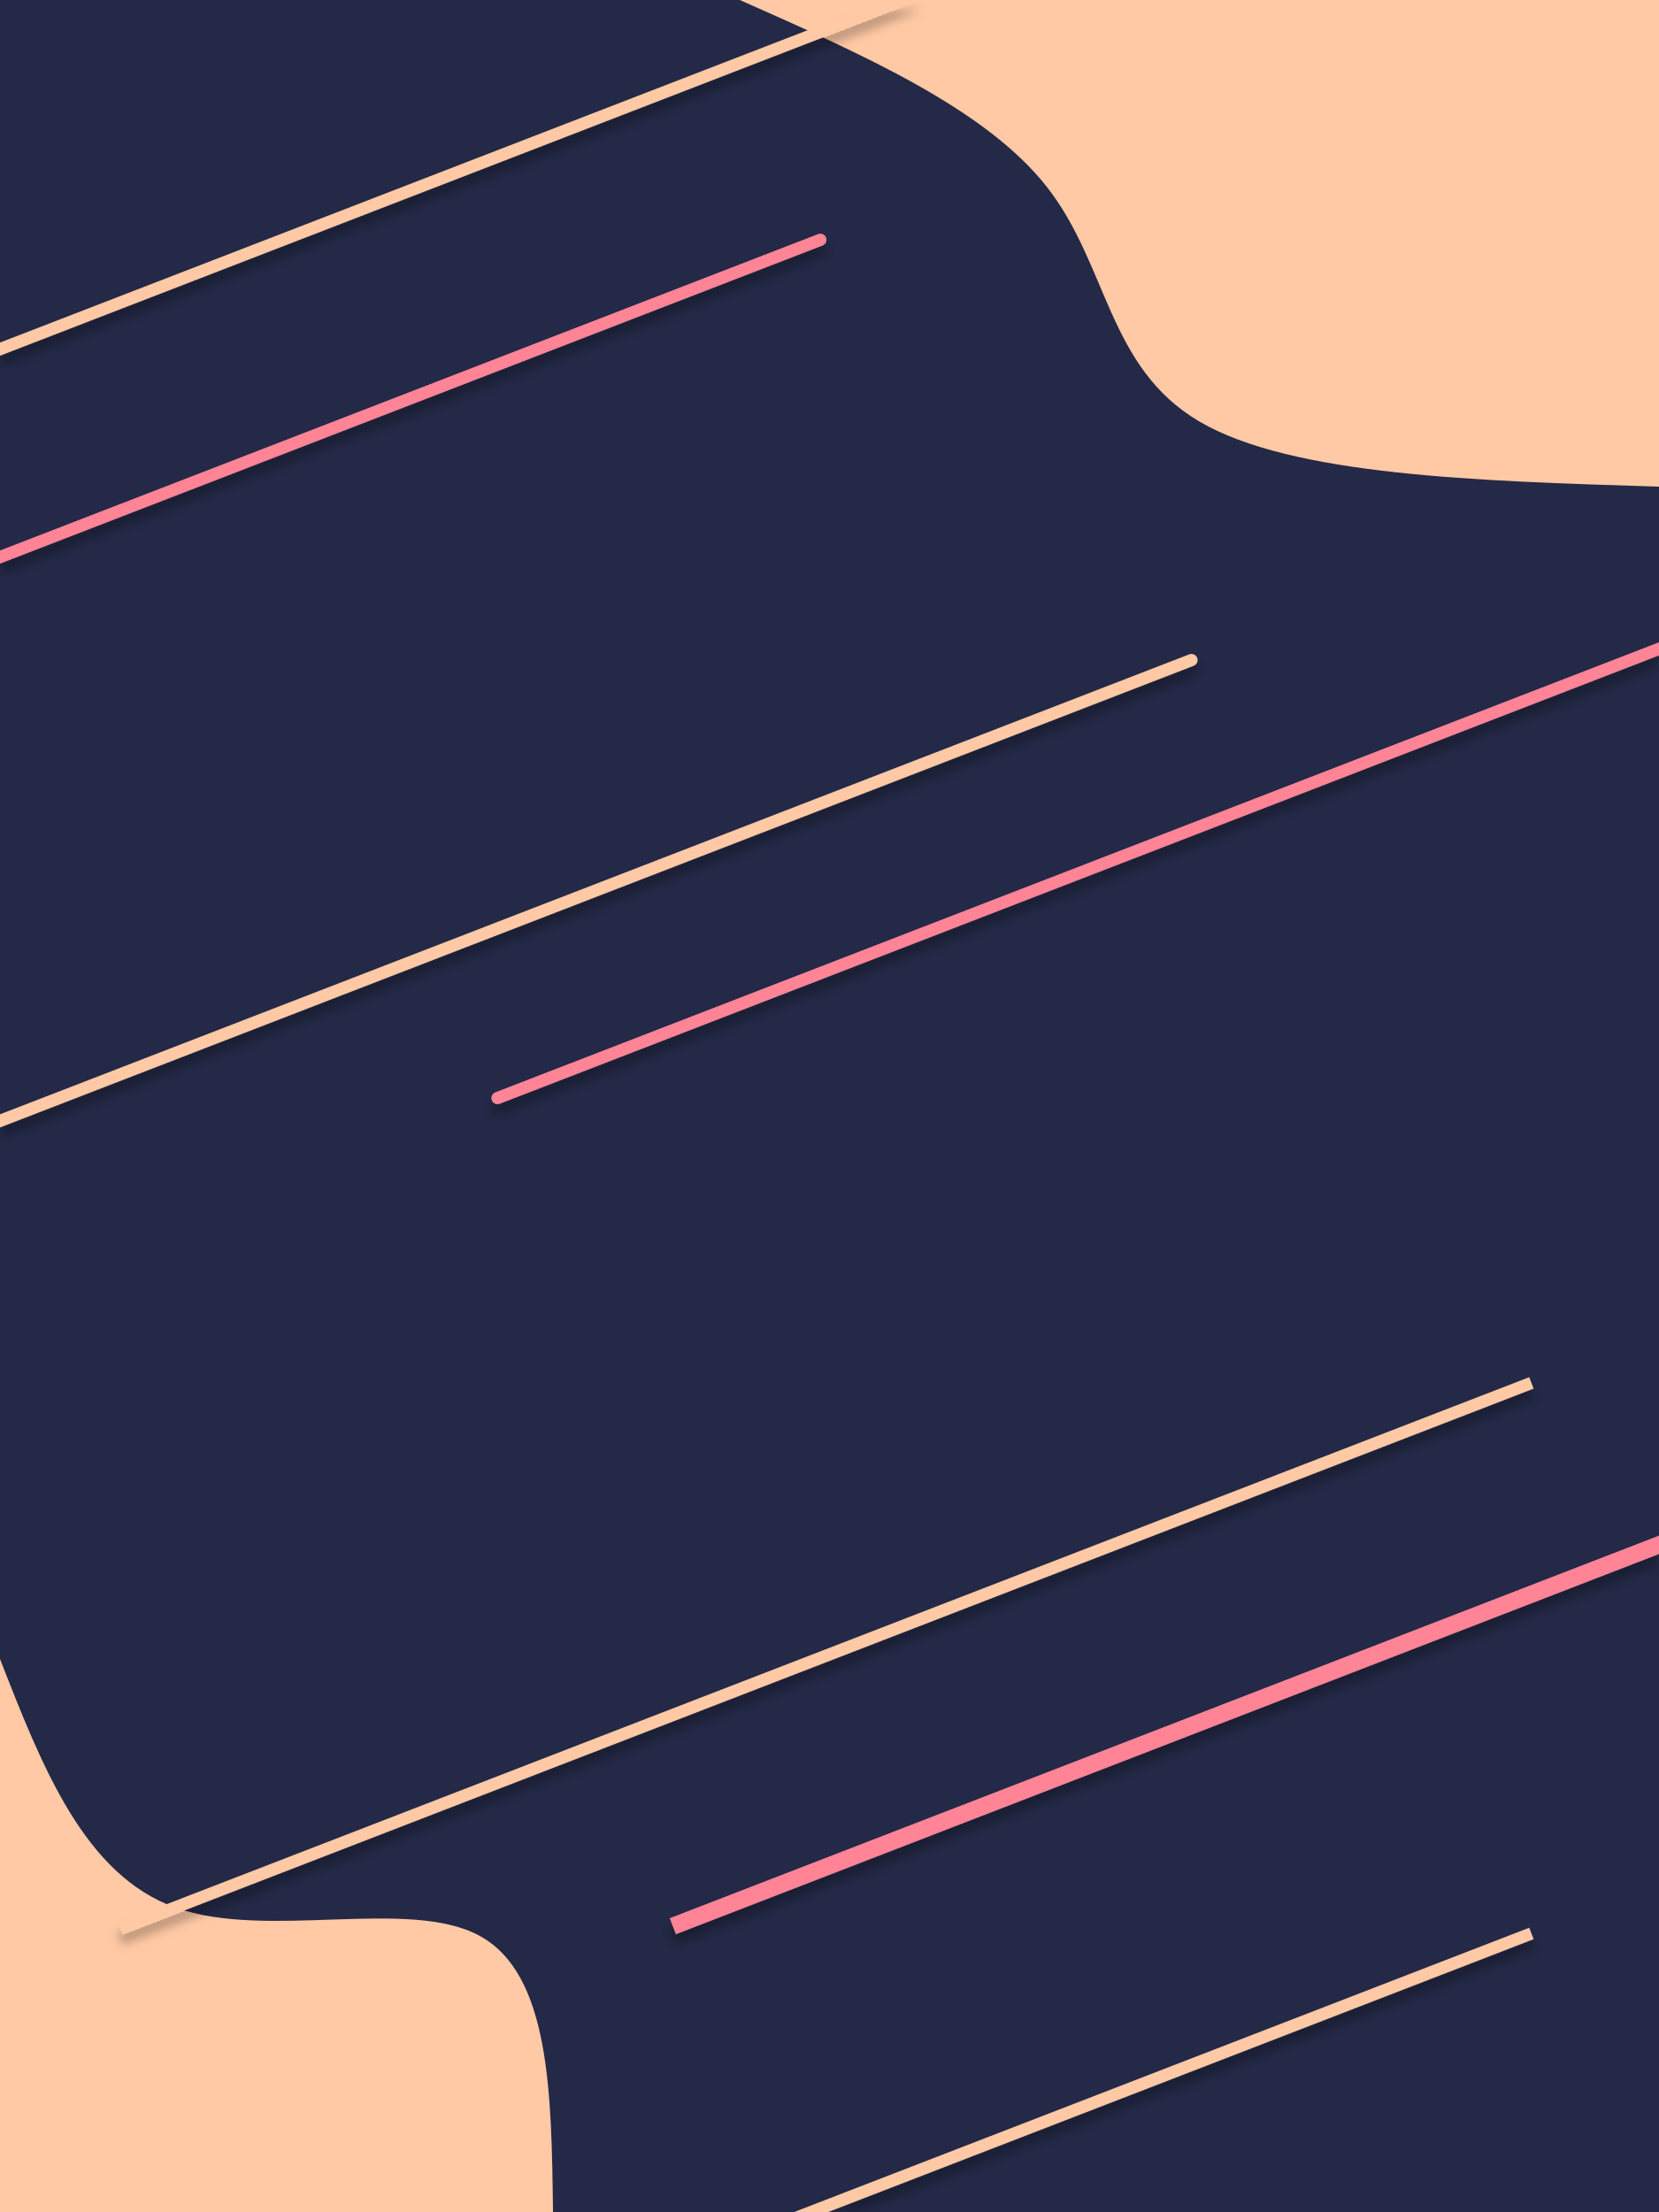
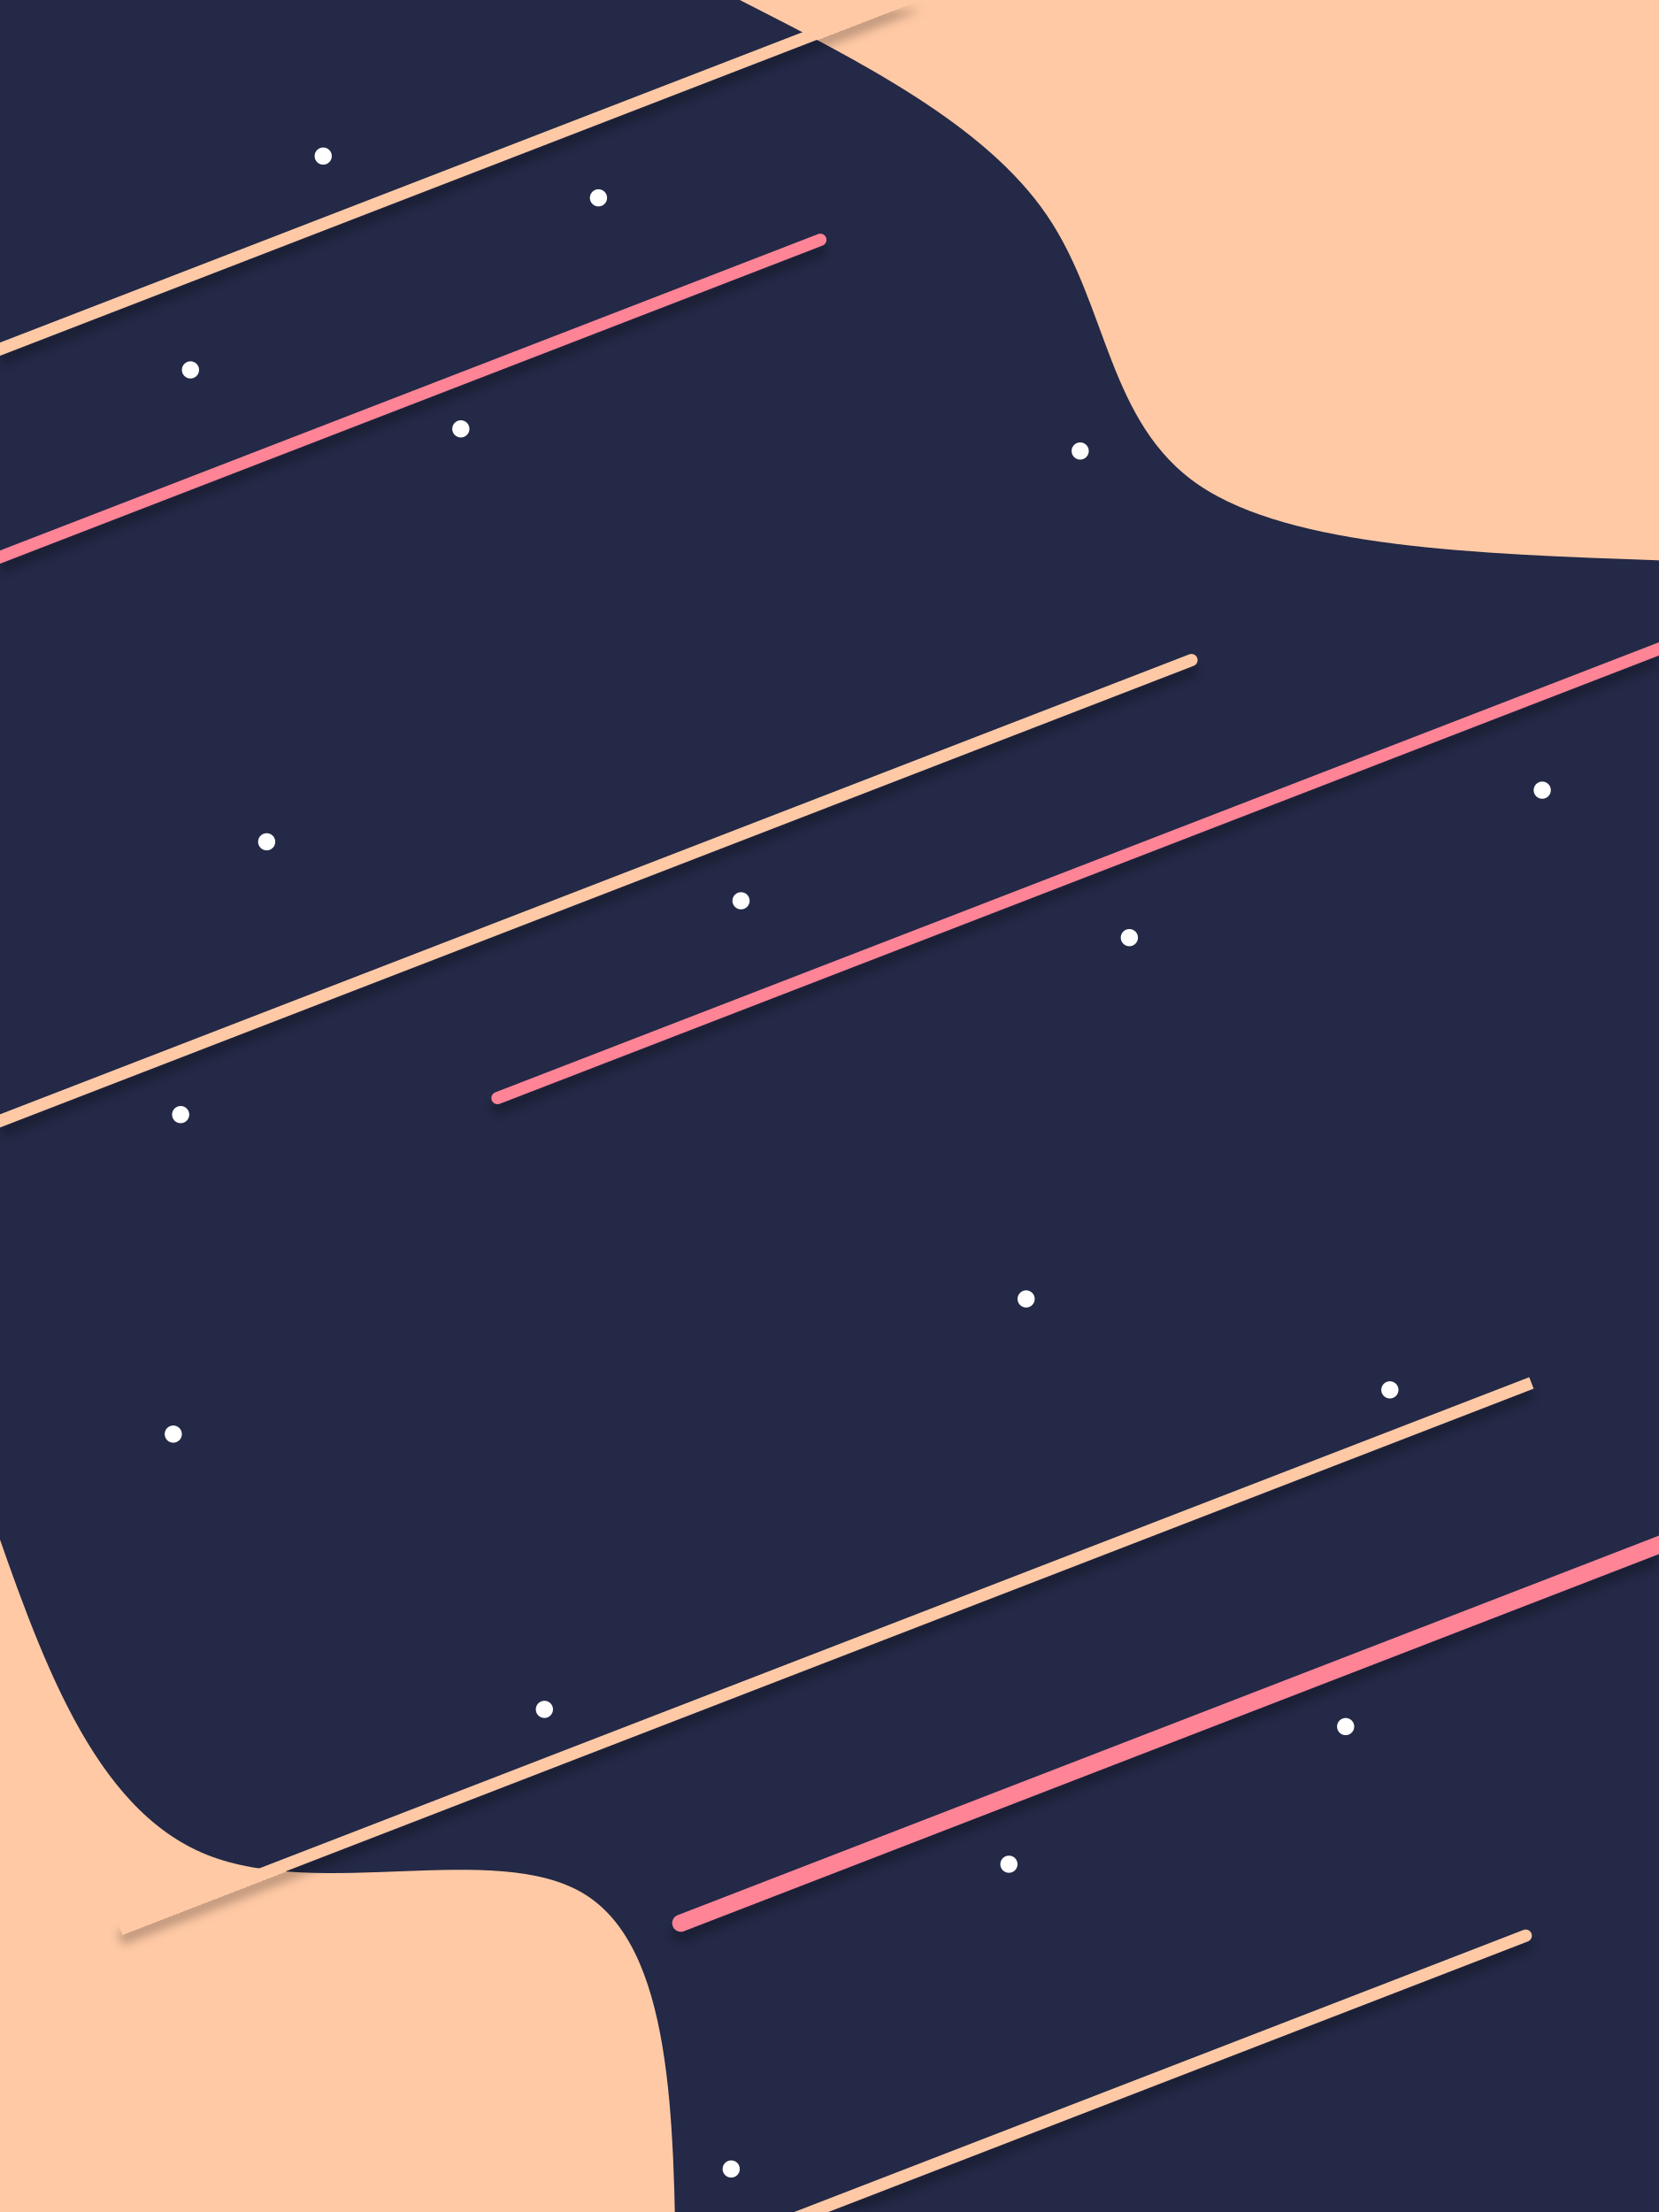
<svg xmlns="http://www.w3.org/2000/svg" width="675" height="900" viewBox="0 0 675 900" fill="none">
  <g clip-path="url(#clip0_4_30)">
    <path d="M675 0H0V900H675V0Z" fill="#232946" />
-     <path d="M675 198C600.2 195.712 525.4 193.424 488 171.512C450.6 149.512 450.932 107.976 425.999 76.12C401.066 44.264 351.033 22.176 301 0H675V198Z" fill="#FFC9A5" />
-     <path d="M0 675C17.2 719 34.3 762.9 71.5 776.2C108.7 789.4 165.9 772 194.9 787.5C223.8 803 224.4 851.5 225 900H0V675Z" fill="#FFC9A5" />
+     <path d="M675 228C600.2 225.365 525.4 222.731 488 197.499C450.6 172.165 450.932 124.336 425.999 87.653C401.066 50.971 351.033 25.536 301 0H675V228Z" fill="#FFC9A5" />
+     <path d="M-5 612C16.404 673.991 37.684 735.841 83.978 754.58C130.271 773.177 201.453 748.662 237.542 770.5C273.507 792.338 274.253 860.669 275 929H-5V612Z" fill="#FFC9A5" />
    <g filter="url(#filter0_d_4_30)">
-       <line x1="273.737" y1="783.736" x2="847.737" y2="561.736" stroke="#FF8496" stroke-width="7" />
+       <line x1="277.002" y1="782.473" x2="844.473" y2="562.998" stroke="#FF8496" stroke-width="7" stroke-linecap="round" />
    </g>
    <g filter="url(#filter1_d_4_30)">
      <line x1="49.098" y1="784.668" x2="623.098" y2="562.668" stroke="#FFC9A5" stroke-width="5" />
    </g>
    <g filter="url(#filter2_d_4_30)">
-       <line x1="49.098" y1="1008.67" x2="623.098" y2="786.668" stroke="#FFC9A5" stroke-width="5" />
+       <line x1="51.43" y1="1007.77" x2="620.766" y2="787.57" stroke="#FFC9A5" stroke-width="5" stroke-linecap="round" />
    </g>
    <g filter="url(#filter3_d_4_30)">
      <line x1="-84.57" y1="488.767" x2="484.766" y2="268.57" stroke="#FFC9A5" stroke-width="5" stroke-linecap="round" />
    </g>
    <g filter="url(#filter4_d_4_30)">
      <line x1="-86.902" y1="175.668" x2="487.098" y2="-46.332" stroke="#FFC9A5" stroke-width="5" />
    </g>
    <g filter="url(#filter5_d_4_30)">
      <line x1="202.43" y1="446.767" x2="771.766" y2="226.57" stroke="#FF8496" stroke-width="5" stroke-linecap="round" />
    </g>
    <g filter="url(#filter6_d_4_30)">
      <line x1="-235.57" y1="317.767" x2="333.766" y2="97.57" stroke="#FF8496" stroke-width="5" stroke-linecap="round" />
    </g>
+     <circle cx="459.5" cy="381.5" r="3.5" fill="white" />
+     <circle cx="108.5" cy="342.5" r="3.5" fill="white" />
+     <circle cx="417.5" cy="528.5" r="3.5" fill="white" />
+     <circle cx="410.5" cy="758.5" r="3.5" fill="white" />
+     <circle cx="73.5" cy="453.5" r="3.5" fill="white" />
+     <circle cx="297.5" cy="882.5" r="3.5" fill="white" />
+     <circle cx="547.5" cy="702.5" r="3.5" fill="white" />
+     <circle cx="243.5" cy="80.5" r="3.5" fill="white" />
+     <circle cx="131.5" cy="63.5" r="3.5" fill="white" />
+     <circle cx="77.5" cy="150.5" r="3.5" fill="white" />
+     <circle cx="187.5" cy="174.5" r="3.5" fill="white" />
+     <circle cx="565.5" cy="565.5" r="3.5" fill="white" />
+     <circle cx="627.5" cy="321.5" r="3.5" fill="white" />
+     <circle cx="439.5" cy="183.5" r="3.5" fill="white" />
+     <circle cx="70.5" cy="583.5" r="3.5" fill="white" />
+     <circle cx="221.5" cy="695.5" r="3.5" fill="white" />
+     <circle cx="301.5" cy="366.5" r="3.5" fill="white" />
  </g>
  <defs>
-     <filter id="filter0_d_4_30" x="268.475" y="558.471" width="584.525" height="236.529" filterUnits="userSpaceOnUse" color-interpolation-filters="sRGB">
+     <filter id="filter0_d_4_30" x="269.501" y="559.497" width="582.473" height="234.477" filterUnits="userSpaceOnUse" color-interpolation-filters="sRGB">
      <feFlood flood-opacity="0" result="BackgroundImageFix" />
      <feColorMatrix in="SourceAlpha" type="matrix" values="0 0 0 0 0 0 0 0 0 0 0 0 0 0 0 0 0 0 127 0" result="hardAlpha" />
      <feOffset dy="4" />
      <feGaussianBlur stdDeviation="2" />
      <feComposite in2="hardAlpha" operator="out" />
      <feColorMatrix type="matrix" values="0 0 0 0 0 0 0 0 0 0 0 0 0 0 0 0 0 0 0.25 0" />
      <feBlend mode="normal" in2="BackgroundImageFix" result="effect1_dropShadow_4_30" />
      <feBlend mode="normal" in="SourceGraphic" in2="effect1_dropShadow_4_30" result="shape" />
    </filter>
    <filter id="filter1_d_4_30" x="44.196" y="560.337" width="583.804" height="234.663" filterUnits="userSpaceOnUse" color-interpolation-filters="sRGB">
      <feFlood flood-opacity="0" result="BackgroundImageFix" />
      <feColorMatrix in="SourceAlpha" type="matrix" values="0 0 0 0 0 0 0 0 0 0 0 0 0 0 0 0 0 0 127 0" result="hardAlpha" />
      <feOffset dy="4" />
      <feGaussianBlur stdDeviation="2" />
      <feComposite in2="hardAlpha" operator="out" />
      <feColorMatrix type="matrix" values="0 0 0 0 0 0 0 0 0 0 0 0 0 0 0 0 0 0 0.25 0" />
      <feBlend mode="normal" in2="BackgroundImageFix" result="effect1_dropShadow_4_30" />
      <feBlend mode="normal" in="SourceGraphic" in2="effect1_dropShadow_4_30" result="shape" />
    </filter>
-     <filter id="filter2_d_4_30" x="44.196" y="784.337" width="583.804" height="234.663" filterUnits="userSpaceOnUse" color-interpolation-filters="sRGB">
+     <filter id="filter2_d_4_30" x="44.929" y="785.069" width="582.338" height="233.198" filterUnits="userSpaceOnUse" color-interpolation-filters="sRGB">
      <feFlood flood-opacity="0" result="BackgroundImageFix" />
      <feColorMatrix in="SourceAlpha" type="matrix" values="0 0 0 0 0 0 0 0 0 0 0 0 0 0 0 0 0 0 127 0" result="hardAlpha" />
      <feOffset dy="4" />
      <feGaussianBlur stdDeviation="2" />
      <feComposite in2="hardAlpha" operator="out" />
      <feColorMatrix type="matrix" values="0 0 0 0 0 0 0 0 0 0 0 0 0 0 0 0 0 0 0.25 0" />
      <feBlend mode="normal" in2="BackgroundImageFix" result="effect1_dropShadow_4_30" />
      <feBlend mode="normal" in="SourceGraphic" in2="effect1_dropShadow_4_30" result="shape" />
    </filter>
    <filter id="filter3_d_4_30" x="-91.071" y="266.069" width="582.338" height="233.198" filterUnits="userSpaceOnUse" color-interpolation-filters="sRGB">
      <feFlood flood-opacity="0" result="BackgroundImageFix" />
      <feColorMatrix in="SourceAlpha" type="matrix" values="0 0 0 0 0 0 0 0 0 0 0 0 0 0 0 0 0 0 127 0" result="hardAlpha" />
      <feOffset dy="4" />
      <feGaussianBlur stdDeviation="2" />
      <feComposite in2="hardAlpha" operator="out" />
      <feColorMatrix type="matrix" values="0 0 0 0 0 0 0 0 0 0 0 0 0 0 0 0 0 0 0.25 0" />
      <feBlend mode="normal" in2="BackgroundImageFix" result="effect1_dropShadow_4_30" />
      <feBlend mode="normal" in="SourceGraphic" in2="effect1_dropShadow_4_30" result="shape" />
    </filter>
    <filter id="filter4_d_4_30" x="-91.804" y="-48.663" width="583.804" height="234.663" filterUnits="userSpaceOnUse" color-interpolation-filters="sRGB">
      <feFlood flood-opacity="0" result="BackgroundImageFix" />
      <feColorMatrix in="SourceAlpha" type="matrix" values="0 0 0 0 0 0 0 0 0 0 0 0 0 0 0 0 0 0 127 0" result="hardAlpha" />
      <feOffset dy="4" />
      <feGaussianBlur stdDeviation="2" />
      <feComposite in2="hardAlpha" operator="out" />
      <feColorMatrix type="matrix" values="0 0 0 0 0 0 0 0 0 0 0 0 0 0 0 0 0 0 0.25 0" />
      <feBlend mode="normal" in2="BackgroundImageFix" result="effect1_dropShadow_4_30" />
      <feBlend mode="normal" in="SourceGraphic" in2="effect1_dropShadow_4_30" result="shape" />
    </filter>
    <filter id="filter5_d_4_30" x="195.929" y="224.069" width="582.338" height="233.198" filterUnits="userSpaceOnUse" color-interpolation-filters="sRGB">
      <feFlood flood-opacity="0" result="BackgroundImageFix" />
      <feColorMatrix in="SourceAlpha" type="matrix" values="0 0 0 0 0 0 0 0 0 0 0 0 0 0 0 0 0 0 127 0" result="hardAlpha" />
      <feOffset dy="4" />
      <feGaussianBlur stdDeviation="2" />
      <feComposite in2="hardAlpha" operator="out" />
      <feColorMatrix type="matrix" values="0 0 0 0 0 0 0 0 0 0 0 0 0 0 0 0 0 0 0.25 0" />
      <feBlend mode="normal" in2="BackgroundImageFix" result="effect1_dropShadow_4_30" />
      <feBlend mode="normal" in="SourceGraphic" in2="effect1_dropShadow_4_30" result="shape" />
    </filter>
-     <filter id="filter6_d_4_30" x="-242.071" y="95.07" width="582.338" height="233.198" filterUnits="userSpaceOnUse" color-interpolation-filters="sRGB">
+     <filter id="filter6_d_4_30" x="-242.071" y="95.069" width="582.338" height="233.198" filterUnits="userSpaceOnUse" color-interpolation-filters="sRGB">
      <feFlood flood-opacity="0" result="BackgroundImageFix" />
      <feColorMatrix in="SourceAlpha" type="matrix" values="0 0 0 0 0 0 0 0 0 0 0 0 0 0 0 0 0 0 127 0" result="hardAlpha" />
      <feOffset dy="4" />
      <feGaussianBlur stdDeviation="2" />
      <feComposite in2="hardAlpha" operator="out" />
      <feColorMatrix type="matrix" values="0 0 0 0 0 0 0 0 0 0 0 0 0 0 0 0 0 0 0.25 0" />
      <feBlend mode="normal" in2="BackgroundImageFix" result="effect1_dropShadow_4_30" />
      <feBlend mode="normal" in="SourceGraphic" in2="effect1_dropShadow_4_30" result="shape" />
    </filter>
    <clipPath id="clip0_4_30">
      <rect width="675" height="900" fill="white" />
    </clipPath>
  </defs>
</svg>
